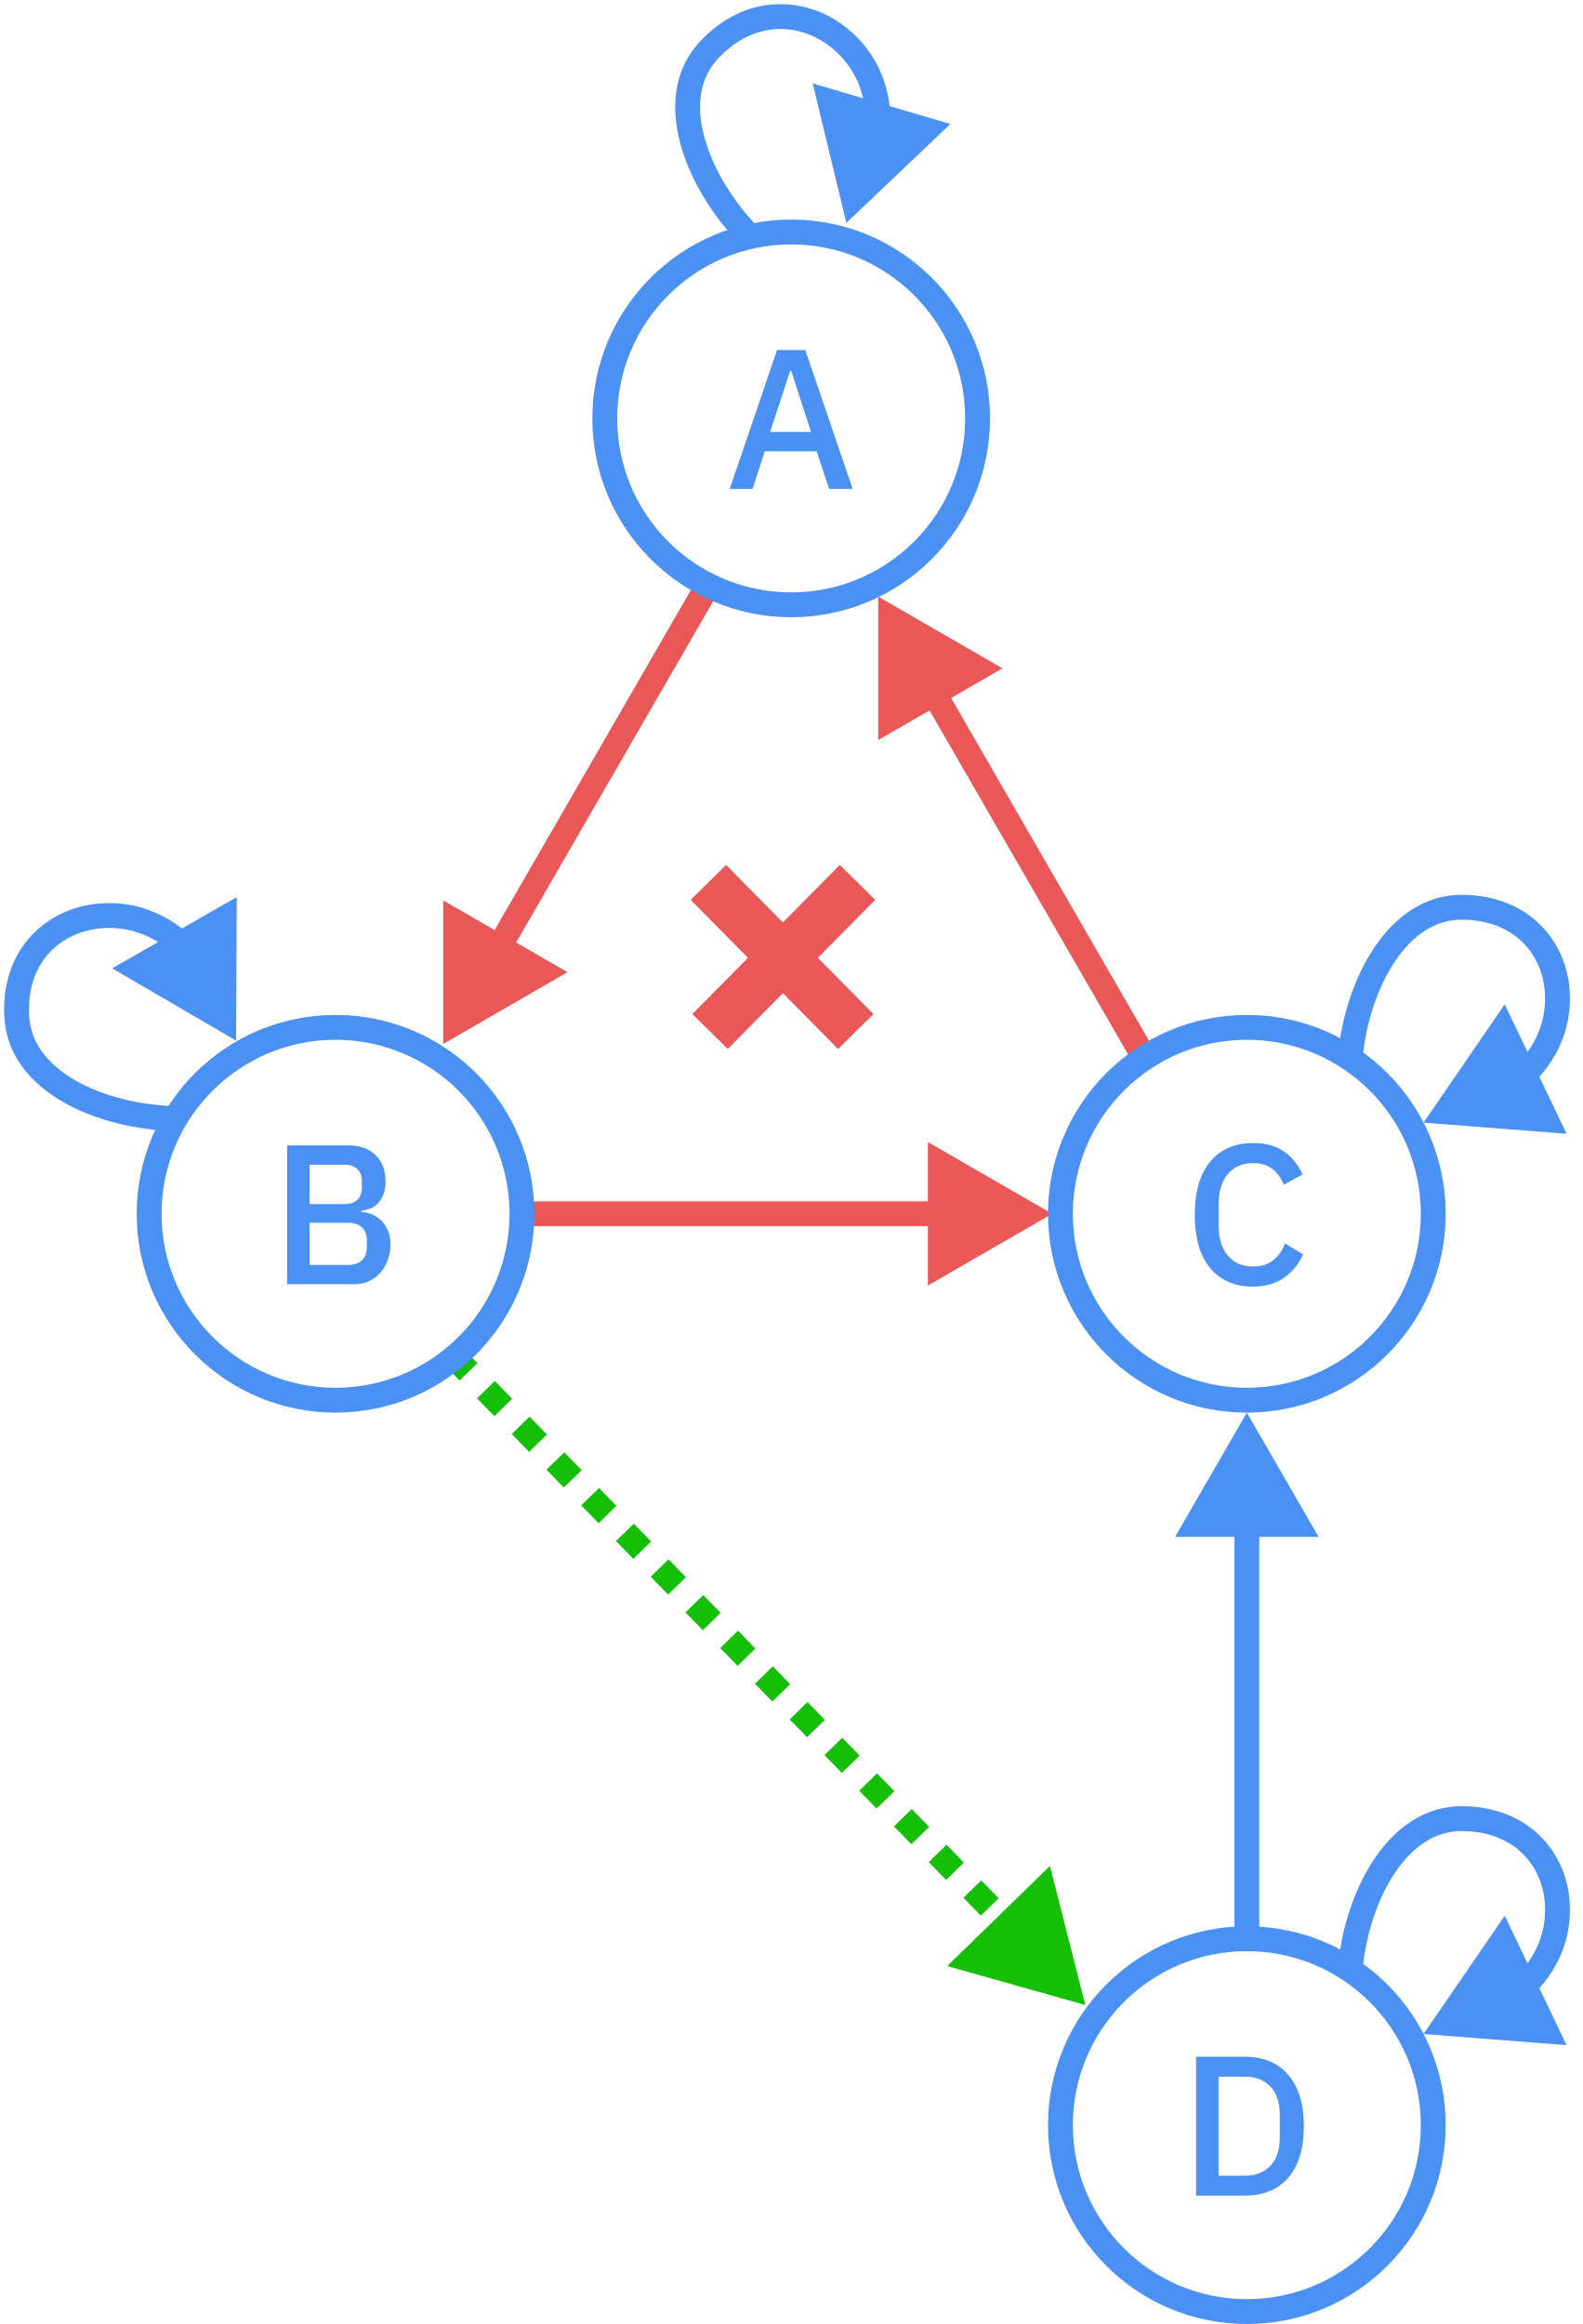
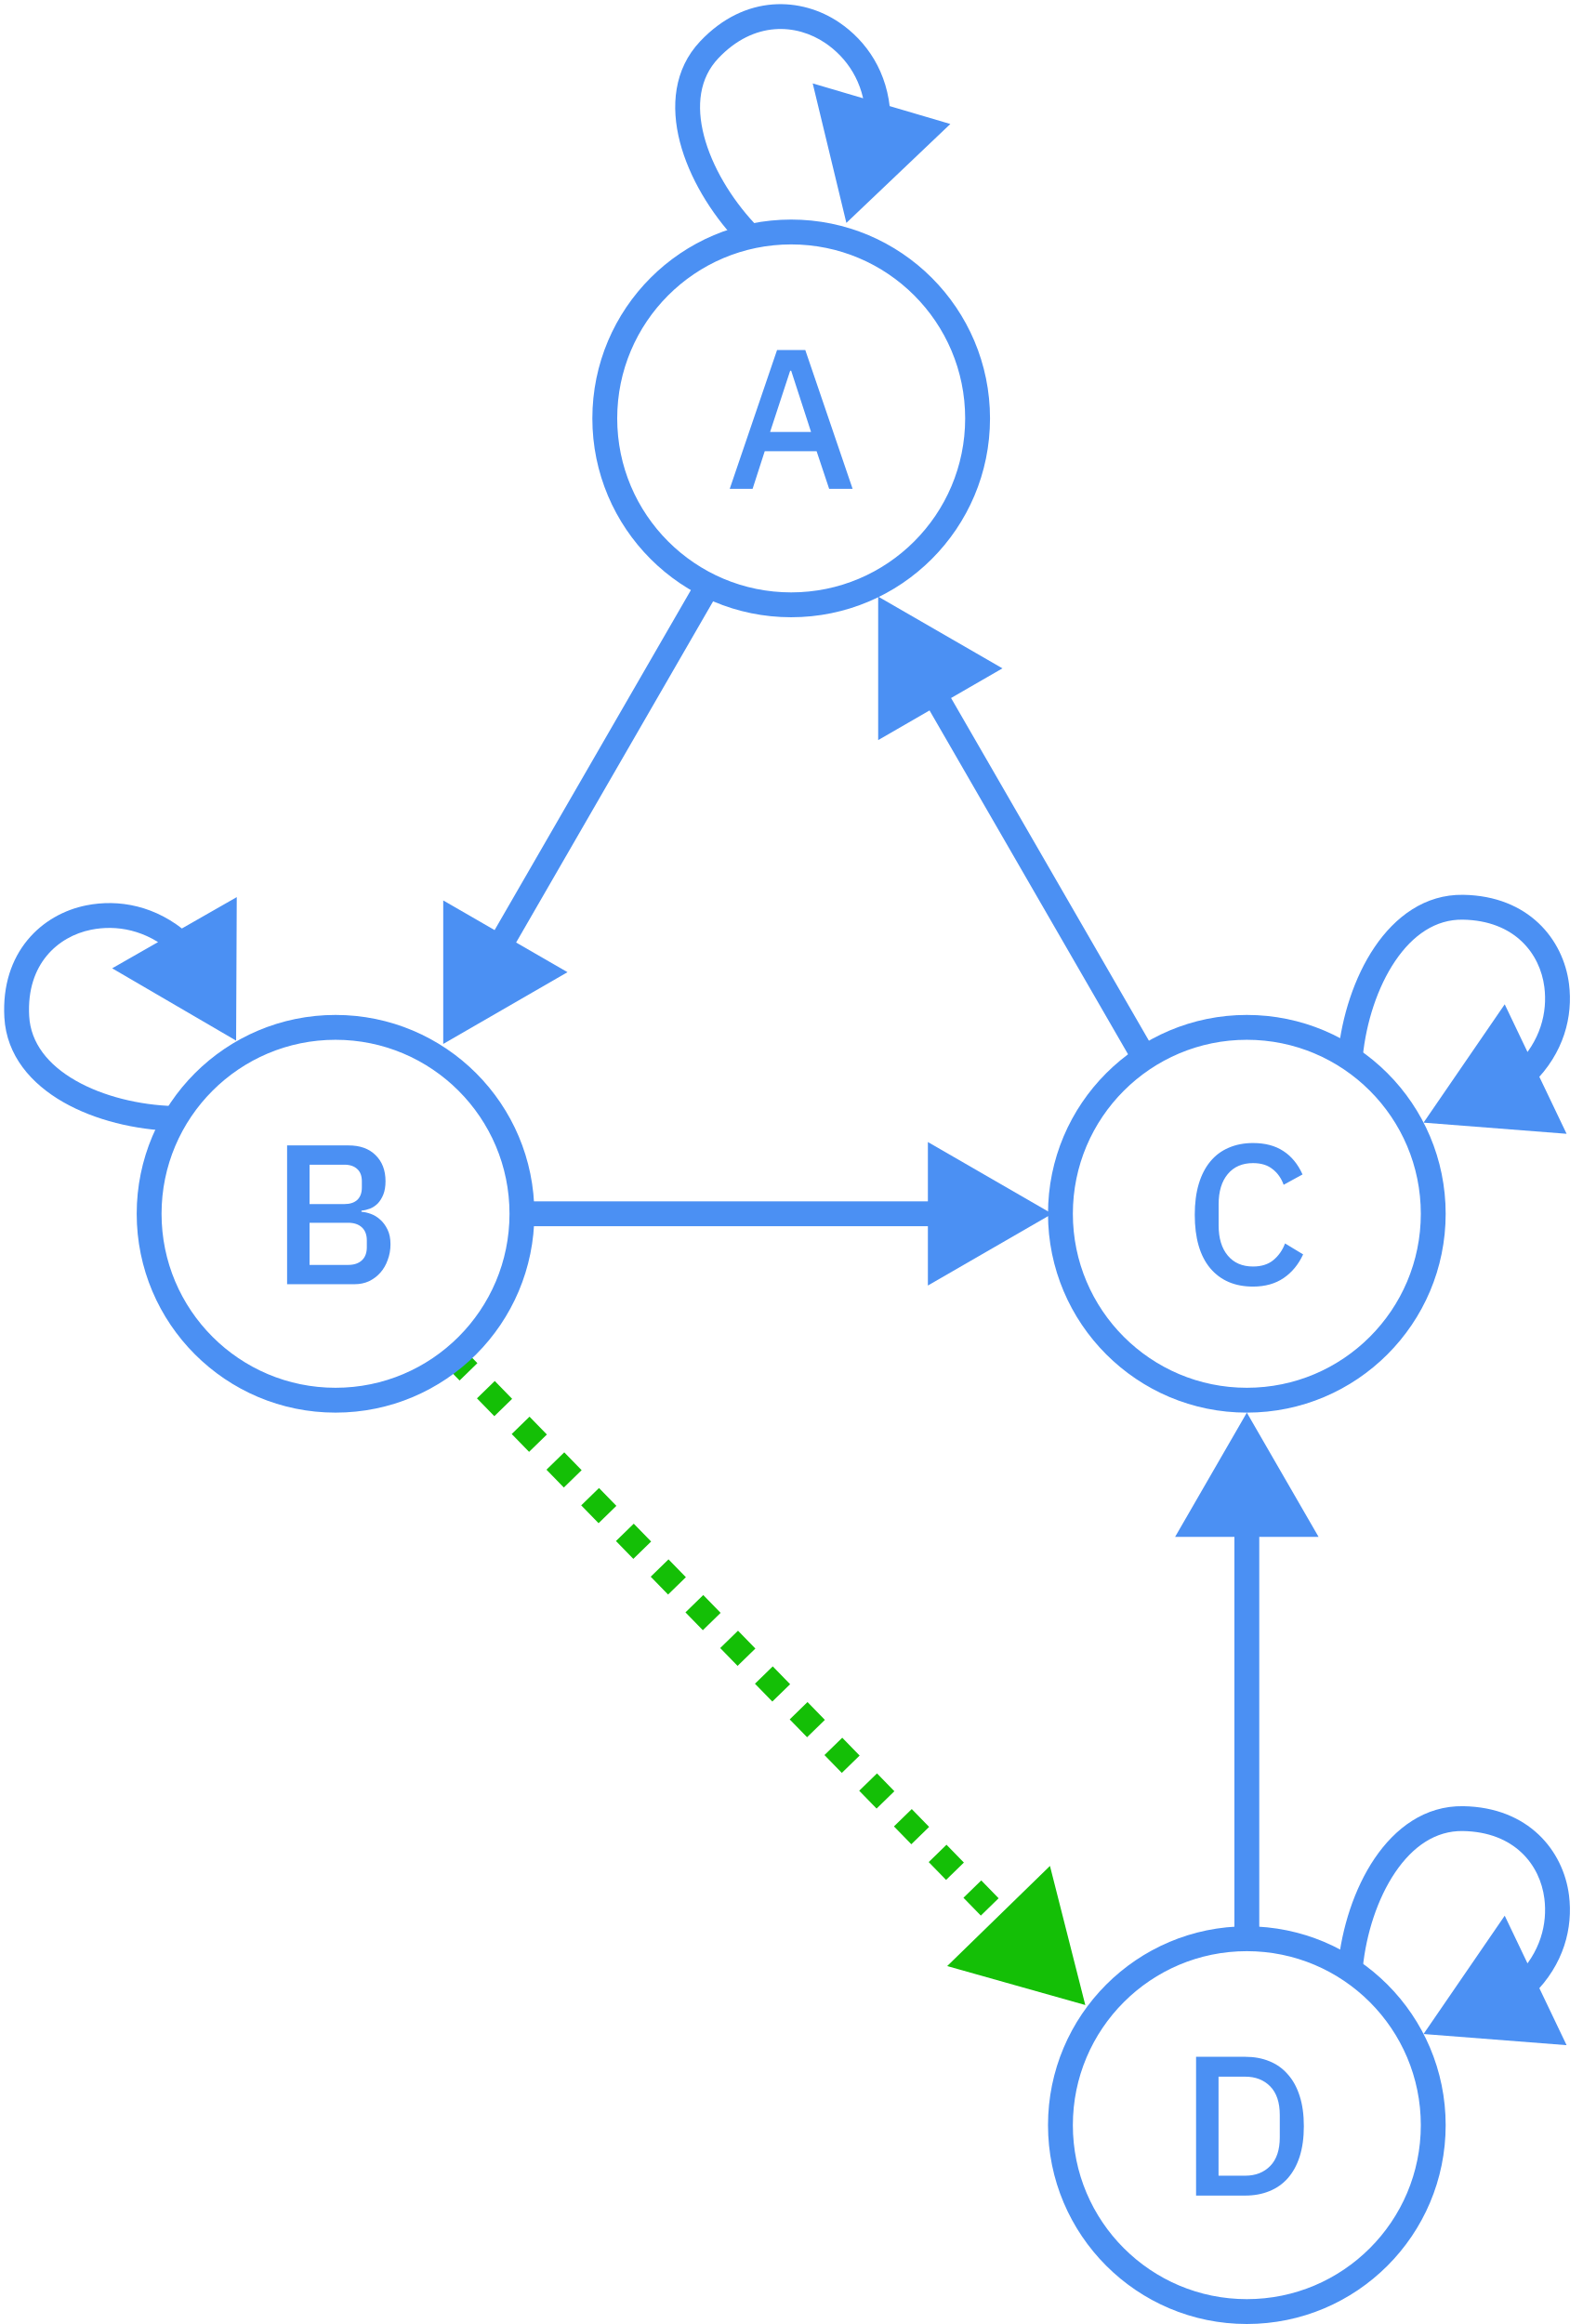
<svg xmlns="http://www.w3.org/2000/svg" width="382" height="561" viewBox="0 0 382 561" fill="none">
-   <path d="M171.416 249L207 213M171 213L206.584 249" stroke="#E95757" stroke-width="12" />
  <path d="M262 484L257.736 467.213L245.33 479.299L262 484ZM109.926 330.047L112.023 332.199L114.172 330.106L112.074 327.953L109.926 330.047ZM116.217 336.505L120.412 340.811L122.561 338.717L118.366 334.412L116.217 336.505ZM124.606 345.116L128.801 349.422L130.949 347.328L126.755 343.023L124.606 345.116ZM132.995 353.727L137.189 358.033L139.338 355.939L135.144 351.634L132.995 353.727ZM141.384 362.338L145.578 366.644L147.727 364.551L143.533 360.245L141.384 362.338ZM149.773 370.949L153.967 375.255L156.116 373.162L151.922 368.856L149.773 370.949ZM158.162 379.561L162.356 383.866L164.505 381.773L160.311 377.467L158.162 379.561ZM166.551 388.172L170.745 392.477L172.894 390.384L168.699 386.078L166.551 388.172ZM174.939 396.783L179.134 401.088L181.283 398.995L177.088 394.689L174.939 396.783ZM183.328 405.394L187.523 409.699L189.672 407.606L185.477 403.301L183.328 405.394ZM191.717 414.005L195.912 418.311L198.061 416.217L193.866 411.912L191.717 414.005ZM200.106 422.616L204.301 426.922L206.449 424.828L202.255 420.523L200.106 422.616ZM208.495 431.227L212.689 435.533L214.838 433.439L210.644 429.134L208.495 431.227ZM216.884 439.838L221.078 444.144L223.227 442.051L219.033 437.745L216.884 439.838ZM225.273 448.449L229.467 452.755L231.616 450.662L227.422 446.356L225.273 448.449ZM233.662 457.061L237.856 461.366L240.005 459.273L235.811 454.967L233.662 457.061ZM242.051 465.672L246.245 469.977L248.394 467.884L244.199 463.578L242.051 465.672ZM250.439 474.283L254.634 478.588L256.783 476.495L252.588 472.189L250.439 474.283ZM262 484L253.472 450.425L228.659 474.598L262 484ZM108.851 331.093L110.948 333.246L115.246 329.059L113.149 326.907L108.851 331.093ZM115.143 337.552L119.337 341.857L123.635 337.67L119.441 333.365L115.143 337.552ZM123.532 346.163L127.726 350.468L132.024 346.282L127.829 341.976L123.532 346.163ZM131.921 354.774L136.115 359.08L140.413 354.893L136.218 350.587L131.921 354.774ZM140.309 363.385L144.504 367.691L148.802 363.504L144.607 359.198L140.309 363.385ZM148.698 371.996L152.893 376.302L157.191 372.115L152.996 367.809L148.698 371.996ZM157.087 380.607L161.282 384.913L165.579 380.726L161.385 376.42L157.087 380.607ZM165.476 389.218L169.671 393.524L173.968 389.337L169.774 385.032L165.476 389.218ZM173.865 397.83L178.059 402.135L182.357 397.948L178.163 393.643L173.865 397.83ZM182.254 406.441L186.448 410.746L190.746 406.559L186.552 402.254L182.254 406.441ZM190.643 415.052L194.837 419.357L199.135 415.17L194.941 410.865L190.643 415.052ZM199.032 423.663L203.226 427.968L207.524 423.782L203.329 419.476L199.032 423.663ZM207.421 432.274L211.615 436.58L215.913 432.393L211.718 428.087L207.421 432.274ZM215.809 440.885L220.004 445.191L224.302 441.004L220.107 436.698L215.809 440.885ZM224.198 449.496L228.393 453.802L232.691 449.615L228.496 445.309L224.198 449.496ZM232.587 458.107L236.782 462.413L241.079 458.226L236.885 453.92L232.587 458.107ZM240.976 466.718L245.171 471.024L249.468 466.837L245.274 462.532L240.976 466.718ZM249.365 475.33L253.559 479.635L257.857 475.448L253.663 471.143L249.365 475.33Z" fill="#14BF06" />
  <path d="M301 341L283.679 371H318.321L301 341ZM298 368V468H304V368H298Z" fill="#4B90F3" />
-   <path d="M212 144.015L242 161.335L212 178.656L212 144.015ZM272.902 255.5L222.902 168.897L228.098 165.897L278.098 252.5L272.902 255.5Z" fill="#E95757" />
-   <path d="M254 293L224 310.321V275.679L254 293ZM227 296H127V290H227V296Z" fill="#E95757" />
-   <path d="M107 252L137 234.679L107 217.359L107 252ZM123.098 230.117L173.098 143.515L167.902 140.515L117.902 227.117L123.098 230.117Z" fill="#E95757" />
+   <path d="M212 144.015L242 161.335L212 178.656L212 144.015ZM272.902 255.5L222.902 168.897L228.098 165.897L278.098 252.5L272.902 255.5Z" fill="#4B90F3" />
+   <path d="M254 293L224 310.321V275.679L254 293ZM227 296H127V290H227V296Z" fill="#4B90F3" />
+   <path d="M107 252L137 234.679L107 217.359L107 252ZM123.098 230.117L173.098 143.515L167.902 140.515L117.902 227.117L123.098 230.117Z" fill="#4B90F3" />
  <path d="M353.192 439.003L353.143 442.002L353.192 439.003ZM375.799 457.888L378.775 457.51L375.799 457.888ZM343.656 491L378.192 493.692L363.255 462.437L343.656 491ZM328.985 475.019C329.817 466.798 332.537 458.305 336.809 451.987C341.075 445.68 346.605 441.894 353.143 442.002L353.242 436.003C343.978 435.85 336.784 441.315 331.839 448.626C326.901 455.928 323.926 465.422 323.015 474.414L328.985 475.019ZM353.143 442.002C365.69 442.209 371.803 450.24 372.823 458.266L378.775 457.51C377.414 446.801 369.043 436.264 353.242 436.003L353.143 442.002ZM372.823 458.266C373.596 464.35 371.94 471.325 365.921 477.212L370.116 481.501C377.582 474.2 379.766 465.311 378.775 457.51L372.823 458.266Z" fill="#4B90F3" />
  <rect x="256" y="468" width="90" height="90" rx="45" stroke="#4B90F3" stroke-width="6" />
  <path d="M288.745 496.496H300.601C302.745 496.496 304.681 496.848 306.409 497.552C308.169 498.256 309.657 499.312 310.873 500.72C312.121 502.096 313.081 503.84 313.753 505.952C314.425 508.032 314.761 510.464 314.761 513.248C314.761 516.032 314.425 518.48 313.753 520.592C313.081 522.672 312.121 524.416 310.873 525.824C309.657 527.2 308.169 528.24 306.409 528.944C304.681 529.648 302.745 530 300.601 530H288.745V496.496ZM300.601 525.2C303.097 525.2 305.113 524.416 306.649 522.848C308.185 521.28 308.953 518.976 308.953 515.936V510.56C308.953 507.52 308.185 505.216 306.649 503.648C305.113 502.08 303.097 501.296 300.601 501.296H294.169V525.2H300.601Z" fill="#4B90F3" />
  <path d="M353.192 219.003L353.143 222.002L353.192 219.003ZM375.799 237.888L378.775 237.51L375.799 237.888ZM343.656 271L378.192 273.692L363.255 242.437L343.656 271ZM328.985 255.019C329.817 246.798 332.537 238.305 336.809 231.987C341.075 225.68 346.605 221.894 353.143 222.002L353.242 216.003C343.978 215.85 336.784 221.315 331.839 228.626C326.901 235.928 323.926 245.422 323.015 254.414L328.985 255.019ZM353.143 222.002C365.69 222.209 371.803 230.24 372.823 238.266L378.775 237.51C377.414 226.801 369.043 216.264 353.242 216.003L353.143 222.002ZM372.823 238.266C373.596 244.35 371.94 251.325 365.921 257.212L370.116 261.501C377.582 254.2 379.766 245.311 378.775 237.51L372.823 238.266Z" fill="#4B90F3" />
  <rect x="256" y="248" width="90" height="90" rx="45" stroke="#4B90F3" stroke-width="6" />
  <path d="M302.493 310.576C298.109 310.576 294.669 309.104 292.173 306.16C289.677 303.184 288.429 298.88 288.429 293.248C288.429 290.432 288.749 287.952 289.389 285.808C290.029 283.664 290.957 281.856 292.173 280.384C293.389 278.912 294.861 277.808 296.589 277.072C298.349 276.304 300.317 275.92 302.493 275.92C305.405 275.92 307.837 276.56 309.789 277.84C311.773 279.12 313.325 281.008 314.445 283.504L309.885 286C309.309 284.4 308.413 283.136 307.197 282.208C306.013 281.248 304.445 280.768 302.493 280.768C299.901 280.768 297.869 281.648 296.397 283.408C294.925 285.168 294.189 287.6 294.189 290.704V295.792C294.189 298.896 294.925 301.328 296.397 303.088C297.869 304.848 299.901 305.728 302.493 305.728C304.509 305.728 306.141 305.216 307.389 304.192C308.669 303.136 309.613 301.792 310.221 300.16L314.589 302.8C313.469 305.232 311.901 307.136 309.885 308.512C307.869 309.888 305.405 310.576 302.493 310.576Z" fill="#4B90F3" />
  <path d="M4.048 245.419L7.043 245.255L4.048 245.419ZM21.417 221.489L20.83 218.547L21.417 221.489ZM57 251.2L57.156 216.559L27.078 233.745L57 251.2ZM41.979 267.001C33.65 266.761 24.911 264.655 18.251 260.842C11.598 257.032 7.402 251.782 7.043 245.255L1.052 245.584C1.561 254.853 7.573 261.642 15.269 266.048C22.957 270.451 32.708 272.737 41.807 272.999L41.979 267.001ZM7.043 245.255C6.692 238.86 8.5 234.098 11.258 230.745C14.045 227.357 17.942 225.242 22.004 224.431L20.83 218.547C15.56 219.599 10.383 222.364 6.624 226.934C2.836 231.539 0.626 237.81 1.052 245.584L7.043 245.255ZM22.004 224.431C28.093 223.216 35.254 224.38 41.619 230.005L45.592 225.51C37.711 218.543 28.605 216.995 20.83 218.547L22.004 224.431Z" fill="#4B90F3" />
  <rect x="36" y="248" width="90" height="90" rx="45" stroke="#4B90F3" stroke-width="6" />
  <path d="M69.308 276.496H84.14C86.924 276.496 89.1 277.28 90.668 278.848C92.268 280.416 93.068 282.512 93.068 285.136C93.068 286.384 92.892 287.456 92.54 288.352C92.188 289.216 91.74 289.936 91.196 290.512C90.652 291.056 90.028 291.472 89.324 291.76C88.62 292.016 87.932 292.176 87.26 292.24V292.528C87.932 292.56 88.668 292.72 89.468 293.008C90.3 293.296 91.068 293.76 91.772 294.4C92.476 295.008 93.068 295.808 93.548 296.8C94.028 297.76 94.268 298.944 94.268 300.352C94.268 301.696 94.044 302.96 93.596 304.144C93.18 305.328 92.588 306.352 91.82 307.216C91.052 308.08 90.14 308.768 89.084 309.28C88.028 309.76 86.876 310 85.628 310H69.308V276.496ZM74.732 305.344H84.044C85.452 305.344 86.556 304.976 87.356 304.24C88.156 303.504 88.556 302.448 88.556 301.072V299.44C88.556 298.064 88.156 297.008 87.356 296.272C86.556 295.536 85.452 295.168 84.044 295.168H74.732V305.344ZM74.732 290.656H83.132C84.476 290.656 85.516 290.32 86.252 289.648C86.988 288.944 87.356 287.952 87.356 286.672V285.136C87.356 283.856 86.988 282.88 86.252 282.208C85.516 281.504 84.476 281.152 83.132 281.152H74.732V290.656Z" fill="#4B90F3" />
  <path d="M171.222 12.017L173.402 14.079L171.222 12.017ZM200.9 7.897L199.217 10.38L200.9 7.897ZM204.324 53.806L229.422 29.93L196.196 20.133L204.324 53.806ZM182.174 53.955C176.478 47.842 171.86 40.156 169.949 32.782C168.042 25.425 168.906 18.832 173.402 14.079L169.043 9.956C162.639 16.726 161.923 25.73 164.141 34.287C166.354 42.827 171.564 51.37 177.784 58.045L182.174 53.955ZM173.402 14.079C182.061 4.924 192.367 5.739 199.217 10.38L202.583 5.413C193.566 -0.697 179.936 -1.561 169.043 9.956L173.402 14.079ZM199.217 10.38C204.378 13.877 208.541 19.742 208.964 28.061L214.957 27.756C214.428 17.375 209.145 9.86 202.583 5.413L199.217 10.38Z" fill="#4B90F3" />
  <rect x="146" y="56" width="90" height="90" rx="45" stroke="#4B90F3" stroke-width="6" />
  <path d="M200.165 118L197.141 108.928H184.613L181.685 118H176.165L187.589 84.496H194.405L205.829 118H200.165ZM190.997 89.488H190.757L185.909 104.272H195.797L190.997 89.488Z" fill="#4B90F3" />
</svg>
